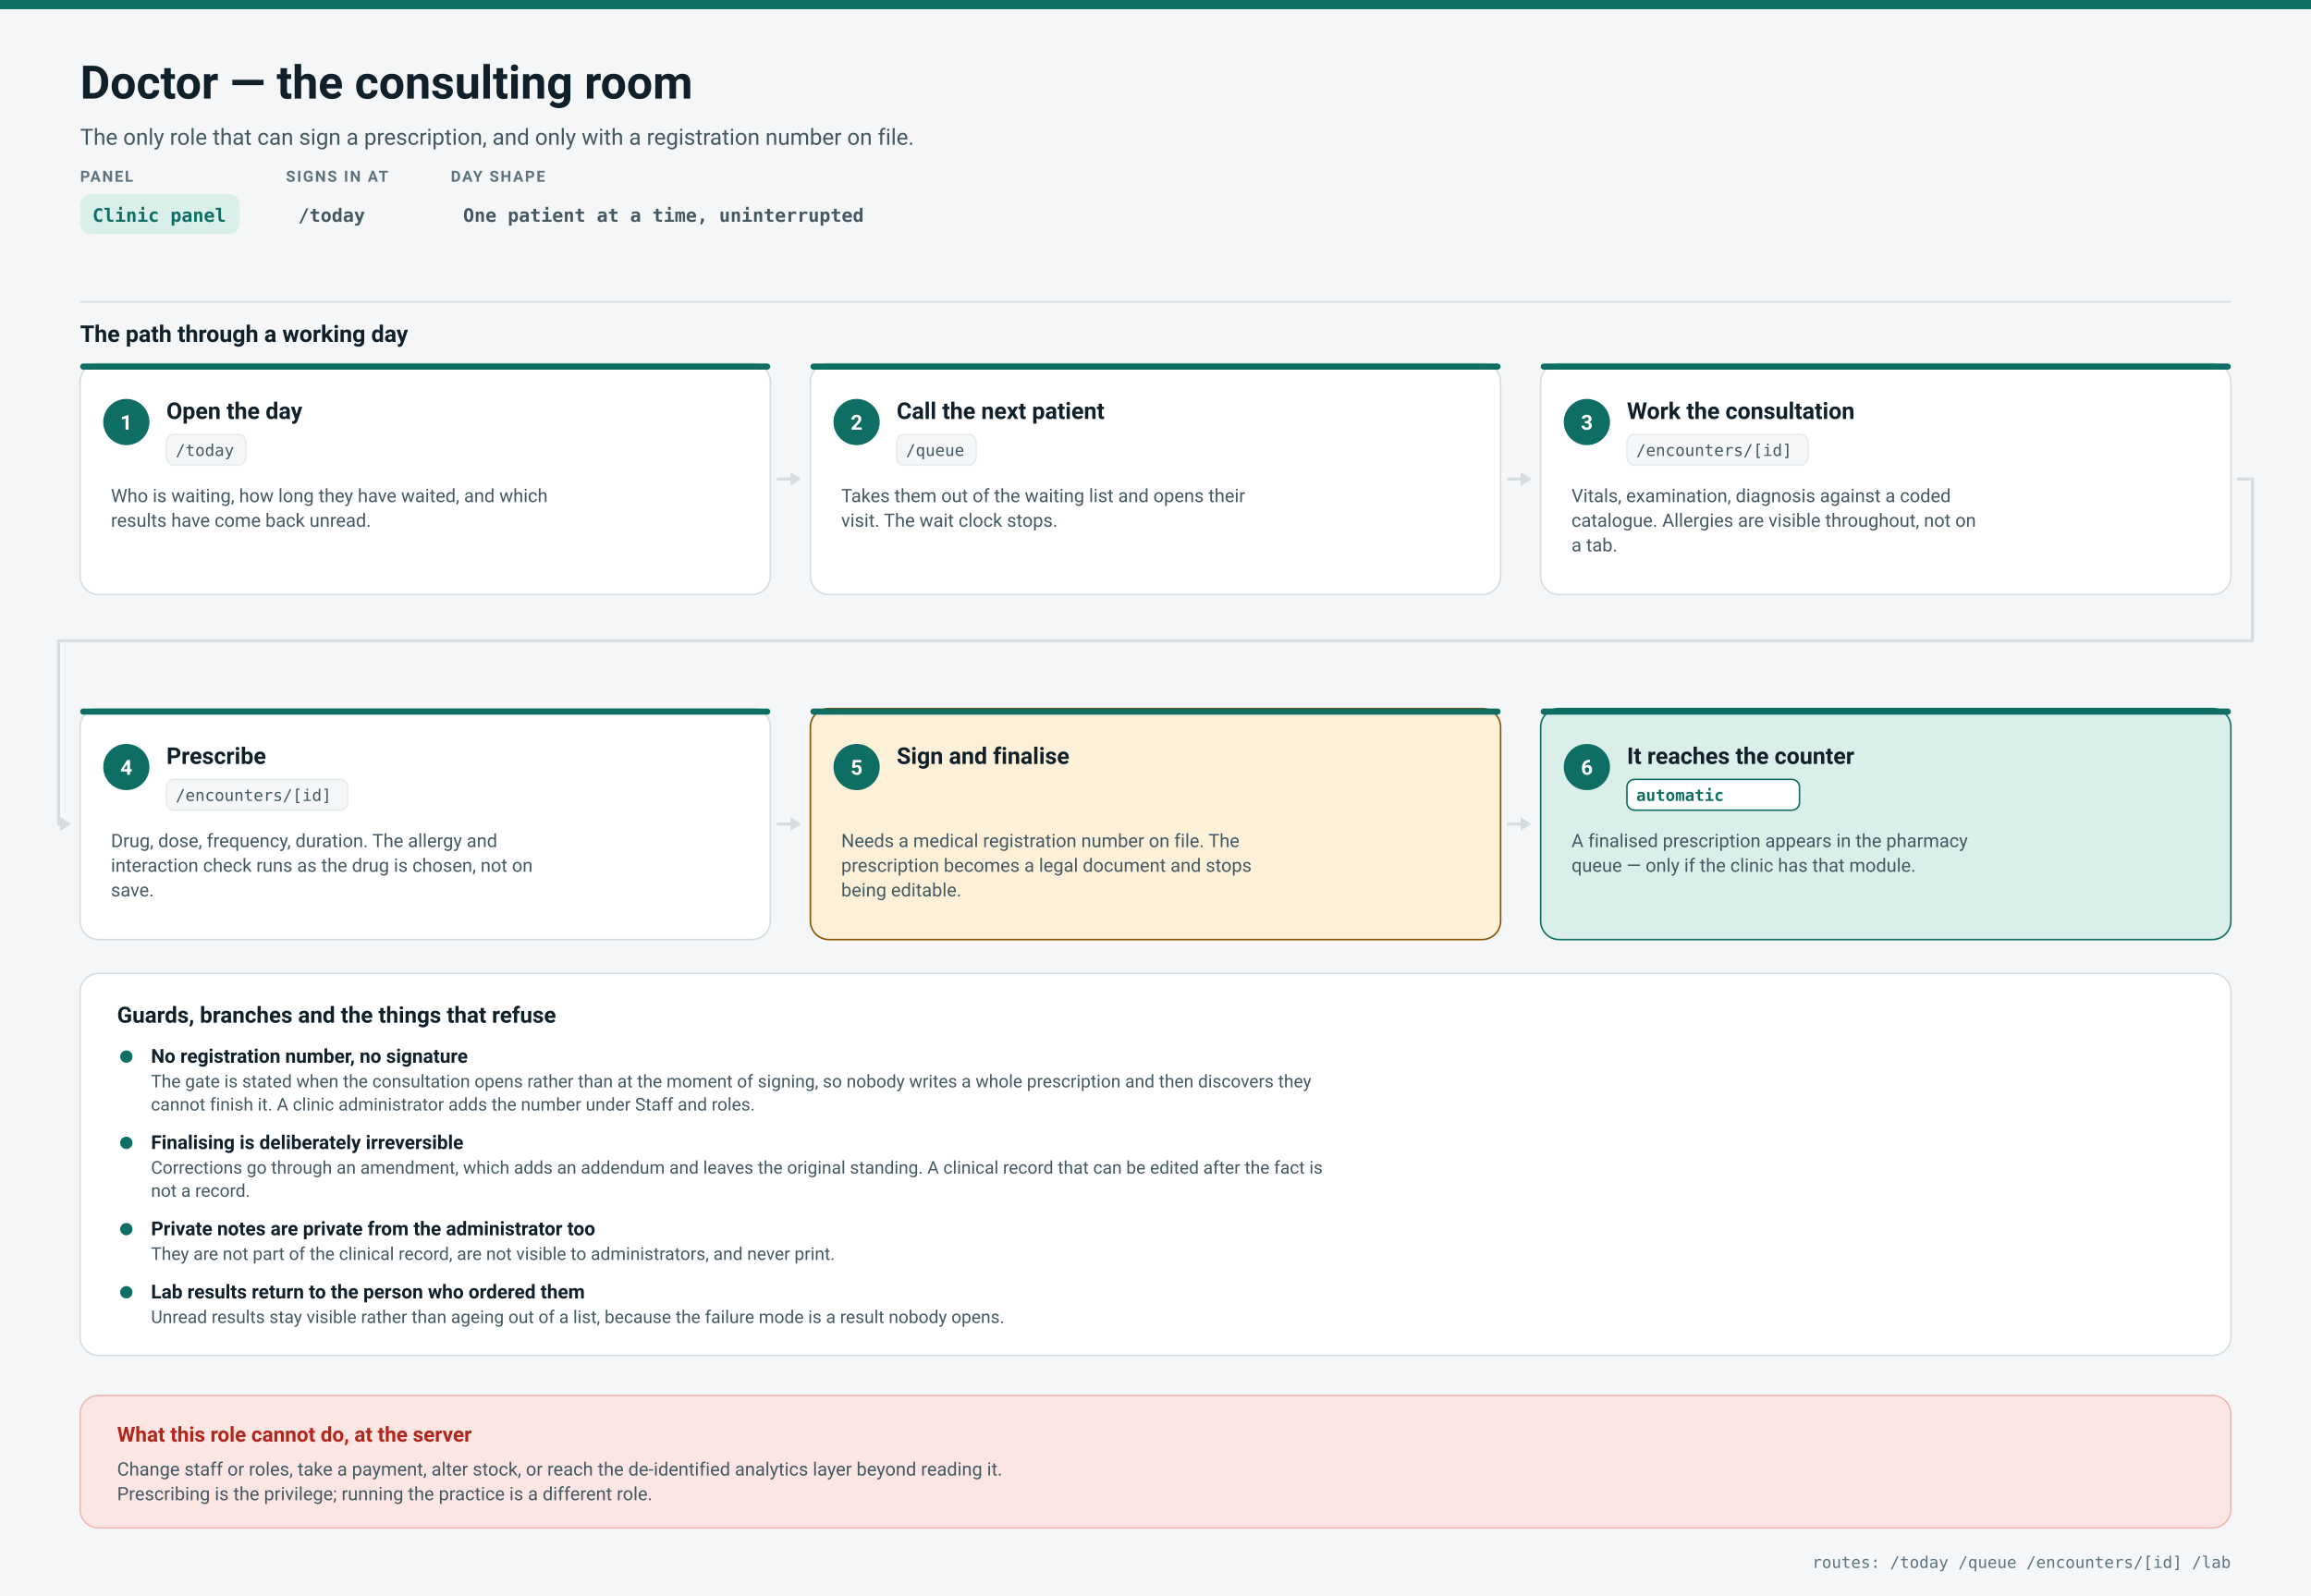
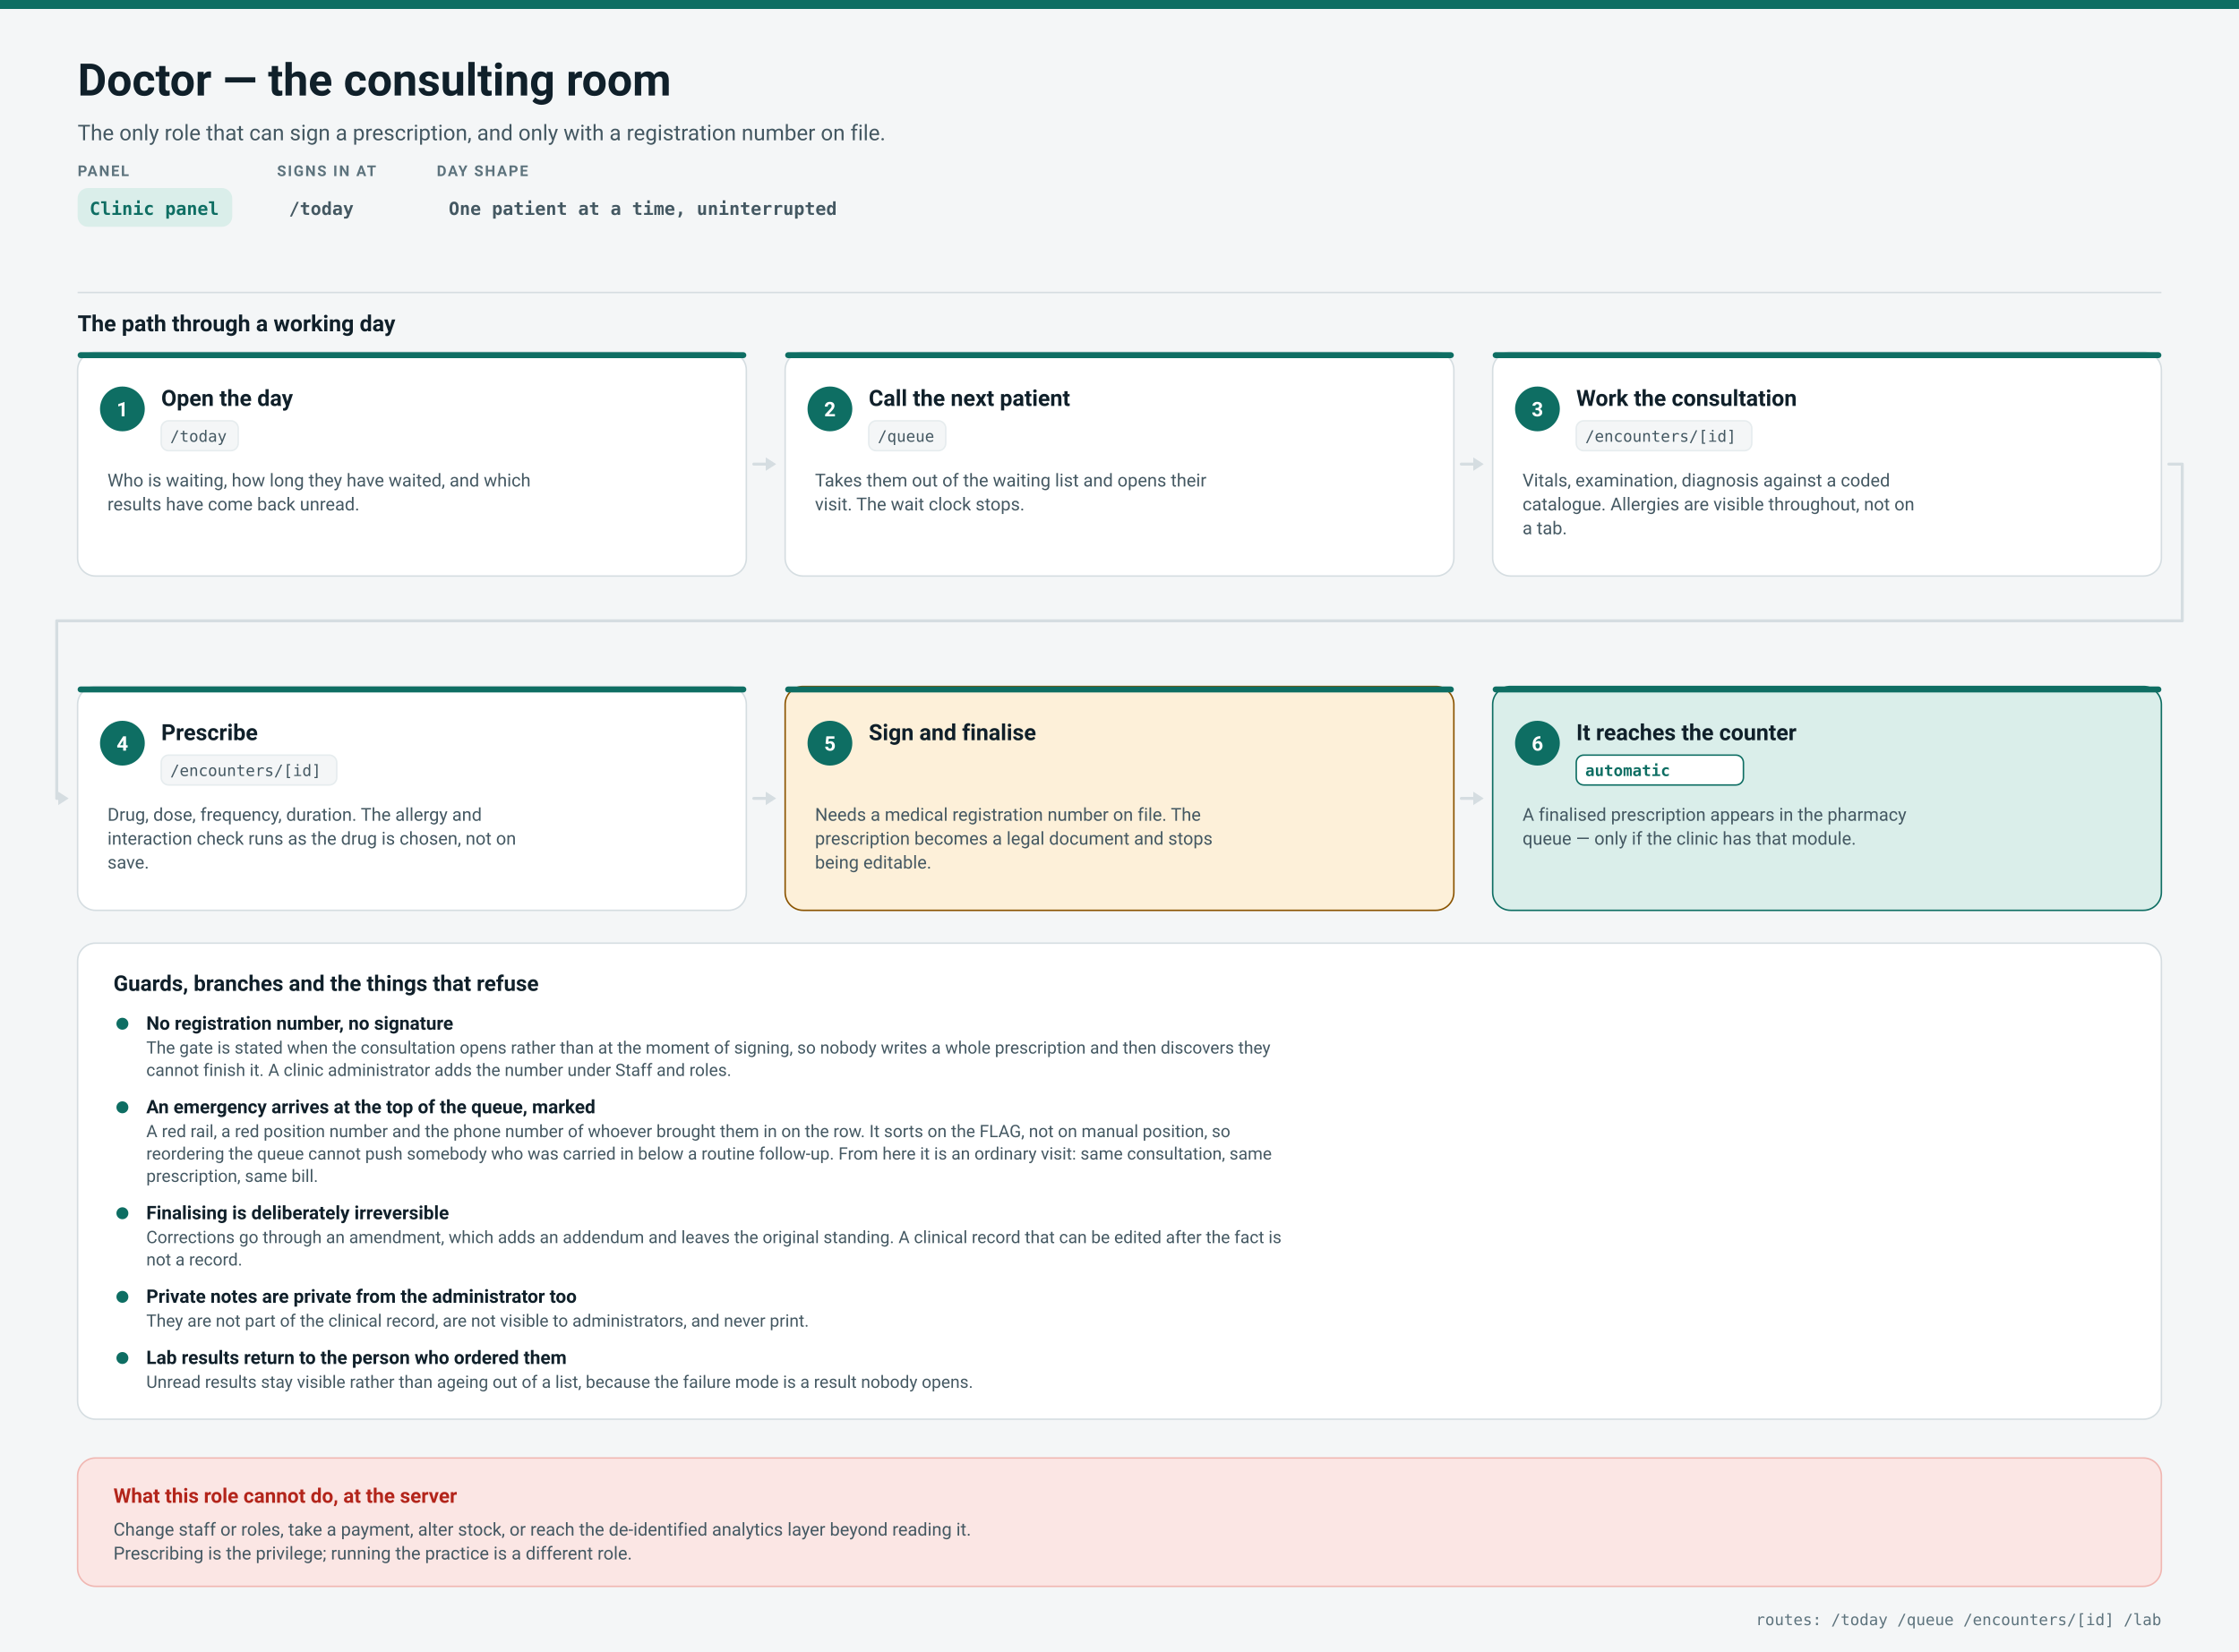
- <svg xmlns="http://www.w3.org/2000/svg" width="1500" height="1036" viewBox="0 0 1500 1036" role="img" aria-label="Doctor — the consulting room flow">
-   <rect width="1500" height="1036" fill="#f4f6f7" />
+ <svg xmlns="http://www.w3.org/2000/svg" width="1500" height="1107" viewBox="0 0 1500 1107" role="img" aria-label="Doctor — the consulting room flow">
+   <rect width="1500" height="1107" fill="#f4f6f7" />
  <rect x="0" y="0" width="1500" height="6" fill="#0e6e63" />
  <text x="52" y="64" font-family="ui-sans-serif, -apple-system, 'Segoe UI', Roboto, 'Helvetica Neue', Arial, sans-serif" font-size="30" fill="#10202a" font-weight="700" text-anchor="start">Doctor — the consulting room</text>
  <text x="52" y="94" font-family="ui-sans-serif, -apple-system, 'Segoe UI', Roboto, 'Helvetica Neue', Arial, sans-serif" font-size="14.5" fill="#445862" font-weight="400" text-anchor="start">The only role that can sign a prescription, and only with a registration number on file.</text>
  <text x="52" y="118" font-family="ui-sans-serif, -apple-system, 'Segoe UI', Roboto, 'Helvetica Neue', Arial, sans-serif" font-size="10" fill="#5d737d" font-weight="700" text-anchor="start" letter-spacing="0.1em">PANEL</text>
  <rect x="52" y="126" width="103.6" height="26" rx="7" fill="#daeeea" stroke="none" stroke-width="1" />
  <text x="60" y="144" font-family="ui-monospace, 'SF Mono', 'Cascadia Mono', Menlo, monospace" font-size="12" fill="#0e6e63" font-weight="600" text-anchor="start">Clinic panel</text>
  <text x="185.6" y="118" font-family="ui-sans-serif, -apple-system, 'Segoe UI', Roboto, 'Helvetica Neue', Arial, sans-serif" font-size="10" fill="#5d737d" font-weight="700" text-anchor="start" letter-spacing="0.1em">SIGNS IN AT</text>
  <rect x="185.6" y="126" width="59.8" height="26" rx="7" fill="#f4f6f7" stroke="none" stroke-width="1" />
  <text x="193.6" y="144" font-family="ui-monospace, 'SF Mono', 'Cascadia Mono', Menlo, monospace" font-size="12" fill="#445862" font-weight="600" text-anchor="start">/today</text>
  <text x="292.6" y="118" font-family="ui-sans-serif, -apple-system, 'Segoe UI', Roboto, 'Helvetica Neue', Arial, sans-serif" font-size="10" fill="#5d737d" font-weight="700" text-anchor="start" letter-spacing="0.1em">DAY SHAPE</text>
  <rect x="292.6" y="126" width="278.8" height="26" rx="7" fill="#f4f6f7" stroke="none" stroke-width="1" />
  <text x="300.6" y="144" font-family="ui-monospace, 'SF Mono', 'Cascadia Mono', Menlo, monospace" font-size="12" fill="#445862" font-weight="600" text-anchor="start">One patient at a time, uninterrupted</text>
  <line x1="52" y1="196" x2="1448" y2="196" stroke="#d5dde1" stroke-width="1" />
  <text x="52" y="222" font-family="ui-sans-serif, -apple-system, 'Segoe UI', Roboto, 'Helvetica Neue', Arial, sans-serif" font-size="15" fill="#10202a" font-weight="700" text-anchor="start">The path through a working day</text>
  <rect x="52.0" y="236" width="448.0" height="150" rx="12" fill="#ffffff" stroke="#d5dde1" stroke-width="1" />
  <rect x="52.0" y="236" width="448.0" height="4" rx="2" fill="#0e6e63" />
  <circle cx="82.0" cy="274" r="15" fill="#0e6e63" />
  <text x="82.0" y="279" font-family="ui-sans-serif, -apple-system, 'Segoe UI', Roboto, 'Helvetica Neue', Arial, sans-serif" font-size="13.5" fill="#ffffff" font-weight="700" text-anchor="middle">1</text>
  <text x="108.0" y="272" font-family="ui-sans-serif, -apple-system, 'Segoe UI', Roboto, 'Helvetica Neue', Arial, sans-serif" font-size="15" fill="#10202a" font-weight="700" text-anchor="start">Open the day</text>
  <rect x="108.0" y="282" width="51.6" height="20" rx="5" fill="#f4f6f7" stroke="#e6ecee" stroke-width="1" />
  <text x="114.0" y="296" font-family="ui-monospace, 'SF Mono', 'Cascadia Mono', Menlo, monospace" font-size="10.5" fill="#445862" font-weight="500" text-anchor="start">/today</text>
  <text x="72.0" y="326" font-family="ui-sans-serif, -apple-system, 'Segoe UI', Roboto, 'Helvetica Neue', Arial, sans-serif" font-size="12" fill="#445862" font-weight="400" text-anchor="start">Who is waiting, how long they have waited, and which</text>
  <text x="72.0" y="342" font-family="ui-sans-serif, -apple-system, 'Segoe UI', Roboto, 'Helvetica Neue', Arial, sans-serif" font-size="12" fill="#445862" font-weight="400" text-anchor="start">results have come back unread.</text>
  <path d="M 505.0 311.0 L 517.0 311.0" stroke="#d5dde1" stroke-width="2" stroke-linecap="round" />
  <path d="M 513.0 306.5 L 520.0 311.0 L 513.0 315.5 Z" fill="#d5dde1" />
  <rect x="526.0" y="236" width="448.0" height="150" rx="12" fill="#ffffff" stroke="#d5dde1" stroke-width="1" />
  <rect x="526.0" y="236" width="448.0" height="4" rx="2" fill="#0e6e63" />
  <circle cx="556.0" cy="274" r="15" fill="#0e6e63" />
  <text x="556.0" y="279" font-family="ui-sans-serif, -apple-system, 'Segoe UI', Roboto, 'Helvetica Neue', Arial, sans-serif" font-size="13.5" fill="#ffffff" font-weight="700" text-anchor="middle">2</text>
  <text x="582.0" y="272" font-family="ui-sans-serif, -apple-system, 'Segoe UI', Roboto, 'Helvetica Neue', Arial, sans-serif" font-size="15" fill="#10202a" font-weight="700" text-anchor="start">Call the next patient</text>
  <rect x="582.0" y="282" width="51.6" height="20" rx="5" fill="#f4f6f7" stroke="#e6ecee" stroke-width="1" />
  <text x="588.0" y="296" font-family="ui-monospace, 'SF Mono', 'Cascadia Mono', Menlo, monospace" font-size="10.5" fill="#445862" font-weight="500" text-anchor="start">/queue</text>
  <text x="546.0" y="326" font-family="ui-sans-serif, -apple-system, 'Segoe UI', Roboto, 'Helvetica Neue', Arial, sans-serif" font-size="12" fill="#445862" font-weight="400" text-anchor="start">Takes them out of the waiting list and opens their</text>
  <text x="546.0" y="342" font-family="ui-sans-serif, -apple-system, 'Segoe UI', Roboto, 'Helvetica Neue', Arial, sans-serif" font-size="12" fill="#445862" font-weight="400" text-anchor="start">visit. The wait clock stops.</text>
  <path d="M 979.0 311.0 L 991.0 311.0" stroke="#d5dde1" stroke-width="2" stroke-linecap="round" />
  <path d="M 987.0 306.5 L 994.0 311.0 L 987.0 315.5 Z" fill="#d5dde1" />
  <rect x="1000.0" y="236" width="448.0" height="150" rx="12" fill="#ffffff" stroke="#d5dde1" stroke-width="1" />
  <rect x="1000.0" y="236" width="448.0" height="4" rx="2" fill="#0e6e63" />
  <circle cx="1030.0" cy="274" r="15" fill="#0e6e63" />
  <text x="1030.0" y="279" font-family="ui-sans-serif, -apple-system, 'Segoe UI', Roboto, 'Helvetica Neue', Arial, sans-serif" font-size="13.5" fill="#ffffff" font-weight="700" text-anchor="middle">3</text>
  <text x="1056.0" y="272" font-family="ui-sans-serif, -apple-system, 'Segoe UI', Roboto, 'Helvetica Neue', Arial, sans-serif" font-size="15" fill="#10202a" font-weight="700" text-anchor="start">Work the consultation</text>
  <rect x="1056.0" y="282" width="117.6" height="20" rx="5" fill="#f4f6f7" stroke="#e6ecee" stroke-width="1" />
  <text x="1062.0" y="296" font-family="ui-monospace, 'SF Mono', 'Cascadia Mono', Menlo, monospace" font-size="10.5" fill="#445862" font-weight="500" text-anchor="start">/encounters/[id]</text>
  <text x="1020.0" y="326" font-family="ui-sans-serif, -apple-system, 'Segoe UI', Roboto, 'Helvetica Neue', Arial, sans-serif" font-size="12" fill="#445862" font-weight="400" text-anchor="start">Vitals, examination, diagnosis against a coded</text>
  <text x="1020.0" y="342" font-family="ui-sans-serif, -apple-system, 'Segoe UI', Roboto, 'Helvetica Neue', Arial, sans-serif" font-size="12" fill="#445862" font-weight="400" text-anchor="start">catalogue. Allergies are visible throughout, not on</text>
  <text x="1020.0" y="358" font-family="ui-sans-serif, -apple-system, 'Segoe UI', Roboto, 'Helvetica Neue', Arial, sans-serif" font-size="12" fill="#445862" font-weight="400" text-anchor="start">a tab.</text>
  <path d="M 1453.0 311.0 H 1462 V 416 H 38 V 535.0 H 43" fill="none" stroke="#d5dde1" stroke-width="2" stroke-linecap="round" stroke-linejoin="round" />
  <path d="M 39 530.5 L 46 535.0 L 39 539.5 Z" fill="#d5dde1" />
  <rect x="52.0" y="460" width="448.0" height="150" rx="12" fill="#ffffff" stroke="#d5dde1" stroke-width="1" />
  <rect x="52.0" y="460" width="448.0" height="4" rx="2" fill="#0e6e63" />
  <circle cx="82.0" cy="498" r="15" fill="#0e6e63" />
  <text x="82.0" y="503" font-family="ui-sans-serif, -apple-system, 'Segoe UI', Roboto, 'Helvetica Neue', Arial, sans-serif" font-size="13.5" fill="#ffffff" font-weight="700" text-anchor="middle">4</text>
  <text x="108.0" y="496" font-family="ui-sans-serif, -apple-system, 'Segoe UI', Roboto, 'Helvetica Neue', Arial, sans-serif" font-size="15" fill="#10202a" font-weight="700" text-anchor="start">Prescribe</text>
  <rect x="108.0" y="506" width="117.6" height="20" rx="5" fill="#f4f6f7" stroke="#e6ecee" stroke-width="1" />
  <text x="114.0" y="520" font-family="ui-monospace, 'SF Mono', 'Cascadia Mono', Menlo, monospace" font-size="10.5" fill="#445862" font-weight="500" text-anchor="start">/encounters/[id]</text>
  <text x="72.0" y="550" font-family="ui-sans-serif, -apple-system, 'Segoe UI', Roboto, 'Helvetica Neue', Arial, sans-serif" font-size="12" fill="#445862" font-weight="400" text-anchor="start">Drug, dose, frequency, duration. The allergy and</text>
  <text x="72.0" y="566" font-family="ui-sans-serif, -apple-system, 'Segoe UI', Roboto, 'Helvetica Neue', Arial, sans-serif" font-size="12" fill="#445862" font-weight="400" text-anchor="start">interaction check runs as the drug is chosen, not on</text>
  <text x="72.0" y="582" font-family="ui-sans-serif, -apple-system, 'Segoe UI', Roboto, 'Helvetica Neue', Arial, sans-serif" font-size="12" fill="#445862" font-weight="400" text-anchor="start">save.</text>
  <path d="M 505.0 535.0 L 517.0 535.0" stroke="#d5dde1" stroke-width="2" stroke-linecap="round" />
  <path d="M 513.0 530.5 L 520.0 535.0 L 513.0 539.5 Z" fill="#d5dde1" />
  <rect x="526.0" y="460" width="448.0" height="150" rx="12" fill="#fdf0d9" stroke="#8a5300" stroke-width="1" />
  <rect x="526.0" y="460" width="448.0" height="4" rx="2" fill="#0e6e63" />
  <circle cx="556.0" cy="498" r="15" fill="#0e6e63" />
  <text x="556.0" y="503" font-family="ui-sans-serif, -apple-system, 'Segoe UI', Roboto, 'Helvetica Neue', Arial, sans-serif" font-size="13.5" fill="#ffffff" font-weight="700" text-anchor="middle">5</text>
  <text x="582.0" y="496" font-family="ui-sans-serif, -apple-system, 'Segoe UI', Roboto, 'Helvetica Neue', Arial, sans-serif" font-size="15" fill="#10202a" font-weight="700" text-anchor="start">Sign and finalise</text>
  <text x="546.0" y="550" font-family="ui-sans-serif, -apple-system, 'Segoe UI', Roboto, 'Helvetica Neue', Arial, sans-serif" font-size="12" fill="#445862" font-weight="400" text-anchor="start">Needs a medical registration number on file. The</text>
  <text x="546.0" y="566" font-family="ui-sans-serif, -apple-system, 'Segoe UI', Roboto, 'Helvetica Neue', Arial, sans-serif" font-size="12" fill="#445862" font-weight="400" text-anchor="start">prescription becomes a legal document and stops</text>
  <text x="546.0" y="582" font-family="ui-sans-serif, -apple-system, 'Segoe UI', Roboto, 'Helvetica Neue', Arial, sans-serif" font-size="12" fill="#445862" font-weight="400" text-anchor="start">being editable.</text>
  <path d="M 979.0 535.0 L 991.0 535.0" stroke="#d5dde1" stroke-width="2" stroke-linecap="round" />
  <path d="M 987.0 530.5 L 994.0 535.0 L 987.0 539.5 Z" fill="#d5dde1" />
  <rect x="1000.0" y="460" width="448.0" height="150" rx="12" fill="#daeeea" stroke="#0e6e63" stroke-width="1" />
  <rect x="1000.0" y="460" width="448.0" height="4" rx="2" fill="#0e6e63" />
  <circle cx="1030.0" cy="498" r="15" fill="#0e6e63" />
  <text x="1030.0" y="503" font-family="ui-sans-serif, -apple-system, 'Segoe UI', Roboto, 'Helvetica Neue', Arial, sans-serif" font-size="13.5" fill="#ffffff" font-weight="700" text-anchor="middle">6</text>
  <text x="1056.0" y="496" font-family="ui-sans-serif, -apple-system, 'Segoe UI', Roboto, 'Helvetica Neue', Arial, sans-serif" font-size="15" fill="#10202a" font-weight="700" text-anchor="start">It reaches the counter</text>
  <rect x="1056.0" y="506" width="112" height="20" rx="5" fill="#ffffff" stroke="#0e6e63" stroke-width="1" />
  <text x="1062.0" y="520" font-family="ui-monospace, 'SF Mono', 'Cascadia Mono', Menlo, monospace" font-size="10.5" fill="#0e6e63" font-weight="600" text-anchor="start">automatic</text>
  <text x="1020.0" y="550" font-family="ui-sans-serif, -apple-system, 'Segoe UI', Roboto, 'Helvetica Neue', Arial, sans-serif" font-size="12" fill="#445862" font-weight="400" text-anchor="start">A finalised prescription appears in the pharmacy</text>
  <text x="1020.0" y="566" font-family="ui-sans-serif, -apple-system, 'Segoe UI', Roboto, 'Helvetica Neue', Arial, sans-serif" font-size="12" fill="#445862" font-weight="400" text-anchor="start">queue — only if the clinic has that module.</text>
-   <rect x="52" y="632" width="1396" height="248" rx="12" fill="#ffffff" stroke="#d5dde1" stroke-width="1" />
+   <rect x="52" y="632" width="1396" height="319" rx="12" fill="#ffffff" stroke="#d5dde1" stroke-width="1" />
  <text x="76" y="664" font-family="ui-sans-serif, -apple-system, 'Segoe UI', Roboto, 'Helvetica Neue', Arial, sans-serif" font-size="14.5" fill="#10202a" font-weight="700" text-anchor="start">Guards, branches and the things that refuse</text>
  <circle cx="82" cy="686" r="4" fill="#0e6e63" />
  <text x="98" y="690" font-family="ui-sans-serif, -apple-system, 'Segoe UI', Roboto, 'Helvetica Neue', Arial, sans-serif" font-size="12.5" fill="#10202a" font-weight="700" text-anchor="start">No registration number, no signature</text>
  <text x="98" y="706" font-family="ui-sans-serif, -apple-system, 'Segoe UI', Roboto, 'Helvetica Neue', Arial, sans-serif" font-size="11.5" fill="#445862" font-weight="400" text-anchor="start">The gate is stated when the consultation opens rather than at the moment of signing, so nobody writes a whole prescription and then discovers they</text>
  <text x="98" y="721" font-family="ui-sans-serif, -apple-system, 'Segoe UI', Roboto, 'Helvetica Neue', Arial, sans-serif" font-size="11.5" fill="#445862" font-weight="400" text-anchor="start">cannot finish it. A clinic administrator adds the number under Staff and roles.</text>
  <circle cx="82" cy="742" r="4" fill="#0e6e63" />
-   <text x="98" y="746" font-family="ui-sans-serif, -apple-system, 'Segoe UI', Roboto, 'Helvetica Neue', Arial, sans-serif" font-size="12.5" fill="#10202a" font-weight="700" text-anchor="start">Finalising is deliberately irreversible</text>
-   <text x="98" y="762" font-family="ui-sans-serif, -apple-system, 'Segoe UI', Roboto, 'Helvetica Neue', Arial, sans-serif" font-size="11.5" fill="#445862" font-weight="400" text-anchor="start">Corrections go through an amendment, which adds an addendum and leaves the original standing. A clinical record that can be edited after the fact is</text>
-   <text x="98" y="777" font-family="ui-sans-serif, -apple-system, 'Segoe UI', Roboto, 'Helvetica Neue', Arial, sans-serif" font-size="11.5" fill="#445862" font-weight="400" text-anchor="start">not a record.</text>
-   <circle cx="82" cy="798" r="4" fill="#0e6e63" />
-   <text x="98" y="802" font-family="ui-sans-serif, -apple-system, 'Segoe UI', Roboto, 'Helvetica Neue', Arial, sans-serif" font-size="12.5" fill="#10202a" font-weight="700" text-anchor="start">Private notes are private from the administrator too</text>
-   <text x="98" y="818" font-family="ui-sans-serif, -apple-system, 'Segoe UI', Roboto, 'Helvetica Neue', Arial, sans-serif" font-size="11.5" fill="#445862" font-weight="400" text-anchor="start">They are not part of the clinical record, are not visible to administrators, and never print.</text>
-   <circle cx="82" cy="839" r="4" fill="#0e6e63" />
-   <text x="98" y="843" font-family="ui-sans-serif, -apple-system, 'Segoe UI', Roboto, 'Helvetica Neue', Arial, sans-serif" font-size="12.5" fill="#10202a" font-weight="700" text-anchor="start">Lab results return to the person who ordered them</text>
-   <text x="98" y="859" font-family="ui-sans-serif, -apple-system, 'Segoe UI', Roboto, 'Helvetica Neue', Arial, sans-serif" font-size="11.5" fill="#445862" font-weight="400" text-anchor="start">Unread results stay visible rather than ageing out of a list, because the failure mode is a result nobody opens.</text>
-   <rect x="52" y="906" width="1396" height="86" rx="12" fill="#fbe6e4" stroke="#f0b7b2" stroke-width="1" />
-   <text x="76" y="936" font-family="ui-sans-serif, -apple-system, 'Segoe UI', Roboto, 'Helvetica Neue', Arial, sans-serif" font-size="13.5" fill="#b3251b" font-weight="700" text-anchor="start">What this role cannot do, at the server</text>
-   <text x="76" y="958" font-family="ui-sans-serif, -apple-system, 'Segoe UI', Roboto, 'Helvetica Neue', Arial, sans-serif" font-size="12" fill="#445862" font-weight="400" text-anchor="start">Change staff or roles, take a payment, alter stock, or reach the de-identified analytics layer beyond reading it.</text>
-   <text x="76" y="974" font-family="ui-sans-serif, -apple-system, 'Segoe UI', Roboto, 'Helvetica Neue', Arial, sans-serif" font-size="12" fill="#445862" font-weight="400" text-anchor="start">Prescribing is the privilege; running the practice is a different role.</text>
-   <text x="1448" y="1018" font-family="ui-monospace, 'SF Mono', 'Cascadia Mono', Menlo, monospace" font-size="10.5" fill="#5d737d" font-weight="400" text-anchor="end">routes: /today /queue /encounters/[id] /lab</text>
+   <text x="98" y="746" font-family="ui-sans-serif, -apple-system, 'Segoe UI', Roboto, 'Helvetica Neue', Arial, sans-serif" font-size="12.5" fill="#10202a" font-weight="700" text-anchor="start">An emergency arrives at the top of the queue, marked</text>
+   <text x="98" y="762" font-family="ui-sans-serif, -apple-system, 'Segoe UI', Roboto, 'Helvetica Neue', Arial, sans-serif" font-size="11.5" fill="#445862" font-weight="400" text-anchor="start">A red rail, a red position number and the phone number of whoever brought them in on the row. It sorts on the FLAG, not on manual position, so</text>
+   <text x="98" y="777" font-family="ui-sans-serif, -apple-system, 'Segoe UI', Roboto, 'Helvetica Neue', Arial, sans-serif" font-size="11.5" fill="#445862" font-weight="400" text-anchor="start">reordering the queue cannot push somebody who was carried in below a routine follow-up. From here it is an ordinary visit: same consultation, same</text>
+   <text x="98" y="792" font-family="ui-sans-serif, -apple-system, 'Segoe UI', Roboto, 'Helvetica Neue', Arial, sans-serif" font-size="11.5" fill="#445862" font-weight="400" text-anchor="start">prescription, same bill.</text>
+   <circle cx="82" cy="813" r="4" fill="#0e6e63" />
+   <text x="98" y="817" font-family="ui-sans-serif, -apple-system, 'Segoe UI', Roboto, 'Helvetica Neue', Arial, sans-serif" font-size="12.5" fill="#10202a" font-weight="700" text-anchor="start">Finalising is deliberately irreversible</text>
+   <text x="98" y="833" font-family="ui-sans-serif, -apple-system, 'Segoe UI', Roboto, 'Helvetica Neue', Arial, sans-serif" font-size="11.5" fill="#445862" font-weight="400" text-anchor="start">Corrections go through an amendment, which adds an addendum and leaves the original standing. A clinical record that can be edited after the fact is</text>
+   <text x="98" y="848" font-family="ui-sans-serif, -apple-system, 'Segoe UI', Roboto, 'Helvetica Neue', Arial, sans-serif" font-size="11.5" fill="#445862" font-weight="400" text-anchor="start">not a record.</text>
+   <circle cx="82" cy="869" r="4" fill="#0e6e63" />
+   <text x="98" y="873" font-family="ui-sans-serif, -apple-system, 'Segoe UI', Roboto, 'Helvetica Neue', Arial, sans-serif" font-size="12.5" fill="#10202a" font-weight="700" text-anchor="start">Private notes are private from the administrator too</text>
+   <text x="98" y="889" font-family="ui-sans-serif, -apple-system, 'Segoe UI', Roboto, 'Helvetica Neue', Arial, sans-serif" font-size="11.5" fill="#445862" font-weight="400" text-anchor="start">They are not part of the clinical record, are not visible to administrators, and never print.</text>
+   <circle cx="82" cy="910" r="4" fill="#0e6e63" />
+   <text x="98" y="914" font-family="ui-sans-serif, -apple-system, 'Segoe UI', Roboto, 'Helvetica Neue', Arial, sans-serif" font-size="12.5" fill="#10202a" font-weight="700" text-anchor="start">Lab results return to the person who ordered them</text>
+   <text x="98" y="930" font-family="ui-sans-serif, -apple-system, 'Segoe UI', Roboto, 'Helvetica Neue', Arial, sans-serif" font-size="11.5" fill="#445862" font-weight="400" text-anchor="start">Unread results stay visible rather than ageing out of a list, because the failure mode is a result nobody opens.</text>
+   <rect x="52" y="977" width="1396" height="86" rx="12" fill="#fbe6e4" stroke="#f0b7b2" stroke-width="1" />
+   <text x="76" y="1007" font-family="ui-sans-serif, -apple-system, 'Segoe UI', Roboto, 'Helvetica Neue', Arial, sans-serif" font-size="13.5" fill="#b3251b" font-weight="700" text-anchor="start">What this role cannot do, at the server</text>
+   <text x="76" y="1029" font-family="ui-sans-serif, -apple-system, 'Segoe UI', Roboto, 'Helvetica Neue', Arial, sans-serif" font-size="12" fill="#445862" font-weight="400" text-anchor="start">Change staff or roles, take a payment, alter stock, or reach the de-identified analytics layer beyond reading it.</text>
+   <text x="76" y="1045" font-family="ui-sans-serif, -apple-system, 'Segoe UI', Roboto, 'Helvetica Neue', Arial, sans-serif" font-size="12" fill="#445862" font-weight="400" text-anchor="start">Prescribing is the privilege; running the practice is a different role.</text>
+   <text x="1448" y="1089" font-family="ui-monospace, 'SF Mono', 'Cascadia Mono', Menlo, monospace" font-size="10.5" fill="#5d737d" font-weight="400" text-anchor="end">routes: /today /queue /encounters/[id] /lab</text>
</svg>
